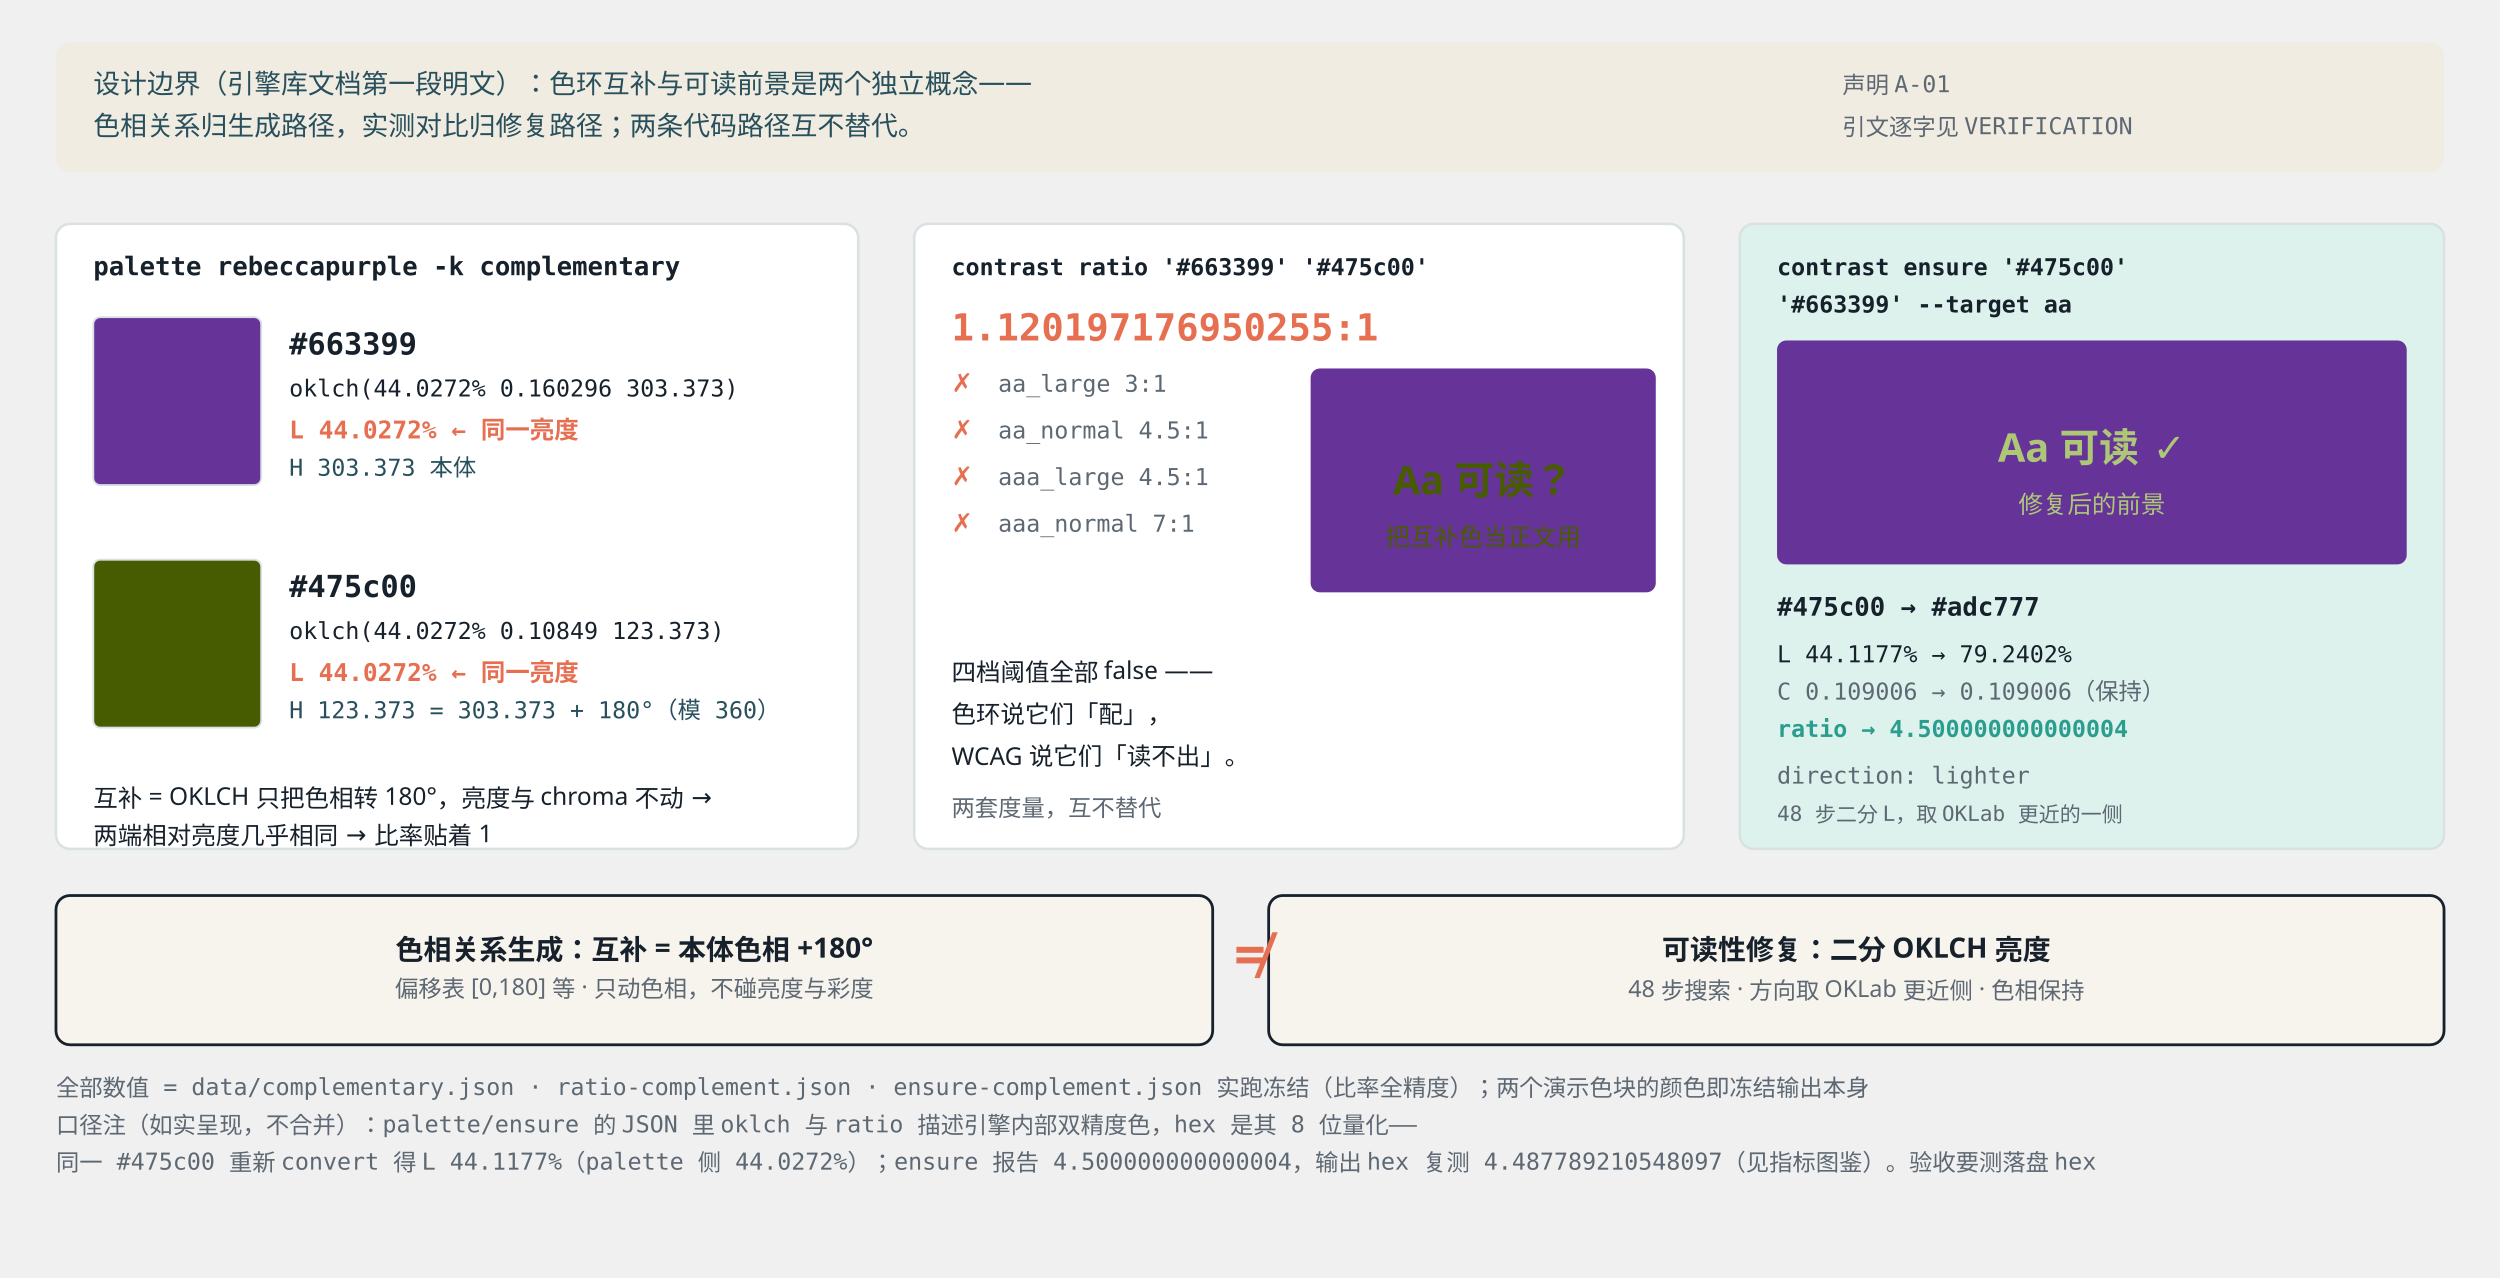
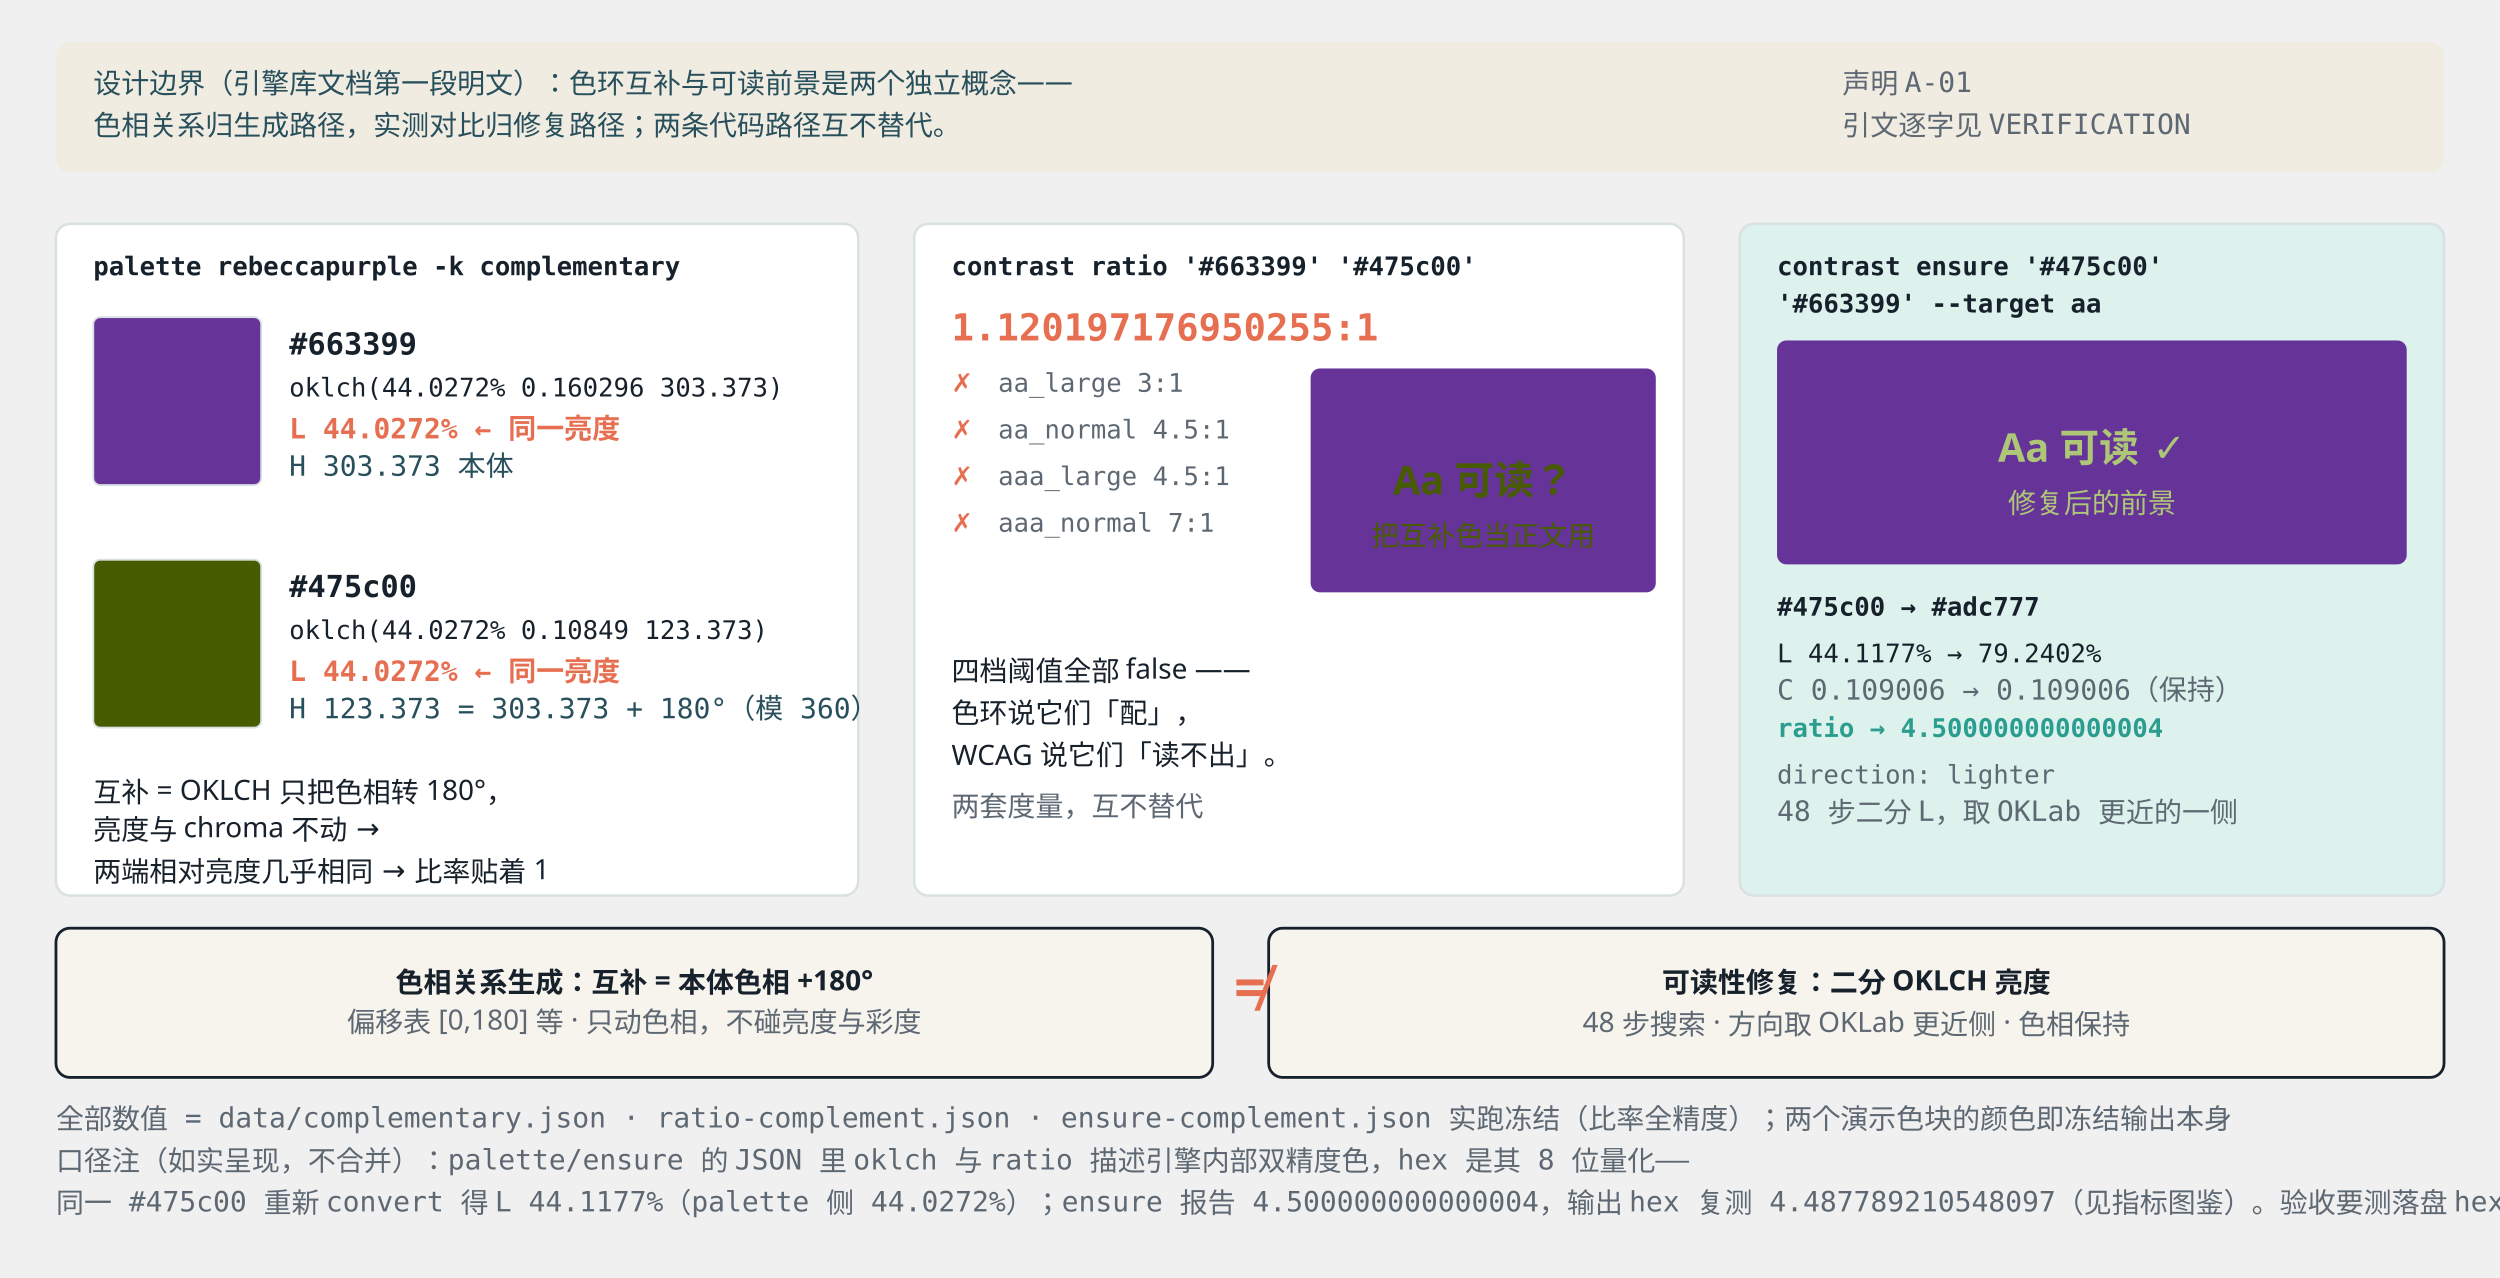
<svg xmlns="http://www.w3.org/2000/svg" id="p-complement" viewBox="0 0 1072 548" width="1072" height="548" role="img">
  <defs>
    <marker id="p-complement-arrow" viewBox="0 0 10 10" refX="8.5" refY="5" markerWidth="5" markerHeight="5" orient="auto-start-reverse">
      <path d="M 0,1 L 9,5 L 0,9 z" fill="#356A79" />
    </marker>
    <marker id="p-complement-arrow-warn" viewBox="0 0 10 10" refX="8.5" refY="5" markerWidth="5" markerHeight="5" orient="auto-start-reverse">
      <path d="M 0,1 L 9,5 L 0,9 z" fill="#E76F51" />
    </marker>
  </defs>
  <rect x="24" y="18" width="1024" height="56" fill="#F1ECE2" rx="6" />
-   <text x="40" y="40" font-size="11.5" fill="#28505C" font-family="'Source Han Sans SC','PingFang SC',sans-serif" font-weight="400" text-anchor="start">设计边界（引擎库文档第一段明文）：色环互补与可读前景是两个独立概念——</text>
-   <text x="40" y="58" font-size="11.5" fill="#28505C" font-family="'Source Han Sans SC','PingFang SC',sans-serif" font-weight="400" text-anchor="start">色相关系归生成路径，实测对比归修复路径；两条代码路径互不替代。</text>
-   <text x="790" y="40" font-size="10" fill="#5D6873" font-family="'0xProto Nerd Font','SF Mono',Menlo,monospace" font-weight="400" text-anchor="start">声明 A-01</text>
-   <text x="790" y="58" font-size="10" fill="#5D6873" font-family="'0xProto Nerd Font','SF Mono',Menlo,monospace" font-weight="400" text-anchor="start">引文逐字见 VERIFICATION</text>
-   <rect x="24" y="96" width="344" height="268" fill="#FFFFFF" rx="6" stroke="#D9E1E3" stroke-width="1.1" />
+   <text x="40" y="40" font-size="12" fill="#28505C" font-family="'Source Han Sans SC','PingFang SC',sans-serif" font-weight="400" text-anchor="start">设计边界（引擎库文档第一段明文）：色环互补与可读前景是两个独立概念——</text>
+   <text x="40" y="58" font-size="12" fill="#28505C" font-family="'Source Han Sans SC','PingFang SC',sans-serif" font-weight="400" text-anchor="start">色相关系归生成路径，实测对比归修复路径；两条代码路径互不替代。</text>
+   <text x="790" y="40" font-size="12" fill="#5D6873" font-family="'0xProto Nerd Font','SF Mono',Menlo,monospace" font-weight="400" text-anchor="start">声明 A-01</text>
+   <text x="790" y="58" font-size="12" fill="#5D6873" font-family="'0xProto Nerd Font','SF Mono',Menlo,monospace" font-weight="400" text-anchor="start">引文逐字见 VERIFICATION</text>
+   <rect x="24" y="96" width="344" height="288" fill="#FFFFFF" rx="6" stroke="#D9E1E3" stroke-width="1.1" />
  <text x="40" y="118" font-size="11" fill="#17212B" font-family="'0xProto Nerd Font','SF Mono',Menlo,monospace" font-weight="600" text-anchor="start">palette rebeccapurple -k complementary</text>
  <rect x="40" y="136" width="72" height="72" fill="#663399" rx="3" stroke="#D9E1E3" stroke-width="0.8" />
  <text x="124" y="152" font-size="13" fill="#17212B" font-family="'0xProto Nerd Font','SF Mono',Menlo,monospace" font-weight="600" text-anchor="start">#663399</text>
-   <text x="124" y="170" font-size="10" fill="#17212B" font-family="'0xProto Nerd Font','SF Mono',Menlo,monospace" font-weight="400" text-anchor="start">oklch(44.0272% 0.160296 303.373)</text>
-   <text x="124" y="188" font-size="10.5" fill="#E76F51" font-family="'0xProto Nerd Font','SF Mono',Menlo,monospace" font-weight="600" text-anchor="start">L 44.0272%  ← 同一亮度</text>
-   <text x="124" y="204" font-size="10" fill="#28505C" font-family="'0xProto Nerd Font','SF Mono',Menlo,monospace" font-weight="400" text-anchor="start">H 303.373  本体</text>
+   <text x="124" y="170" font-size="11" fill="#17212B" font-family="'0xProto Nerd Font','SF Mono',Menlo,monospace" font-weight="400" text-anchor="start">oklch(44.0272% 0.160296 303.373)</text>
+   <text x="124" y="188" font-size="12" fill="#E76F51" font-family="'0xProto Nerd Font','SF Mono',Menlo,monospace" font-weight="600" text-anchor="start">L 44.0272%  ← 同一亮度</text>
+   <text x="124" y="204" font-size="12" fill="#28505C" font-family="'0xProto Nerd Font','SF Mono',Menlo,monospace" font-weight="400" text-anchor="start">H 303.373  本体</text>
  <rect x="40" y="240" width="72" height="72" fill="#475c00" rx="3" stroke="#D9E1E3" stroke-width="0.8" />
  <text x="124" y="256" font-size="13" fill="#17212B" font-family="'0xProto Nerd Font','SF Mono',Menlo,monospace" font-weight="600" text-anchor="start">#475c00</text>
-   <text x="124" y="274" font-size="10" fill="#17212B" font-family="'0xProto Nerd Font','SF Mono',Menlo,monospace" font-weight="400" text-anchor="start">oklch(44.0272% 0.10849 123.373)</text>
-   <text x="124" y="292" font-size="10.5" fill="#E76F51" font-family="'0xProto Nerd Font','SF Mono',Menlo,monospace" font-weight="600" text-anchor="start">L 44.0272%  ← 同一亮度</text>
-   <text x="124" y="308" font-size="10" fill="#28505C" font-family="'0xProto Nerd Font','SF Mono',Menlo,monospace" font-weight="400" text-anchor="start">H 123.373  = 303.373 + 180°（模 360）</text>
-   <text x="40" y="346" font-size="10.5" fill="#17212B" font-family="'Source Han Sans SC','PingFang SC',sans-serif" font-weight="400" text-anchor="start">互补 = OKLCH 只把色相转 180°，亮度与 chroma 不动 →</text>
-   <text x="40" y="362" font-size="10.5" fill="#17212B" font-family="'Source Han Sans SC','PingFang SC',sans-serif" font-weight="400" text-anchor="start">两端相对亮度几乎相同 → 比率贴着 1</text>
-   <rect x="392" y="96" width="330" height="268" fill="#FFFFFF" rx="6" stroke="#D9E1E3" stroke-width="1.1" />
-   <text x="408" y="118" font-size="10" fill="#17212B" font-family="'0xProto Nerd Font','SF Mono',Menlo,monospace" font-weight="600" text-anchor="start">contrast ratio '#663399' '#475c00'</text>
+   <text x="124" y="274" font-size="11" fill="#17212B" font-family="'0xProto Nerd Font','SF Mono',Menlo,monospace" font-weight="400" text-anchor="start">oklch(44.0272% 0.10849 123.373)</text>
+   <text x="124" y="292" font-size="12" fill="#E76F51" font-family="'0xProto Nerd Font','SF Mono',Menlo,monospace" font-weight="600" text-anchor="start">L 44.0272%  ← 同一亮度</text>
+   <text x="124" y="308" font-size="12" fill="#28505C" font-family="'0xProto Nerd Font','SF Mono',Menlo,monospace" font-weight="400" text-anchor="start">H 123.373  = 303.373 + 180°（模 360）</text>
+   <text x="40" y="344" font-size="12" fill="#17212B" font-family="'Source Han Sans SC','PingFang SC',sans-serif" font-weight="400" text-anchor="start">互补 = OKLCH 只把色相转 180°，</text>
+   <text x="40" y="360" font-size="12" fill="#17212B" font-family="'Source Han Sans SC','PingFang SC',sans-serif" font-weight="400" text-anchor="start">亮度与 chroma 不动 →</text>
+   <text x="40" y="378" font-size="12" fill="#17212B" font-family="'Source Han Sans SC','PingFang SC',sans-serif" font-weight="400" text-anchor="start">两端相对亮度几乎相同 → 比率贴着 1</text>
+   <rect x="392" y="96" width="330" height="288" fill="#FFFFFF" rx="6" stroke="#D9E1E3" stroke-width="1.1" />
+   <text x="408" y="118" font-size="11" fill="#17212B" font-family="'0xProto Nerd Font','SF Mono',Menlo,monospace" font-weight="600" text-anchor="start">contrast ratio '#663399' '#475c00'</text>
  <text x="408" y="146" font-size="16" fill="#E76F51" font-family="'0xProto Nerd Font','SF Mono',Menlo,monospace" font-weight="600" text-anchor="start">1.120197176950255:1</text>
  <text x="408" y="168" font-size="11" fill="#E76F51" font-family="'Source Han Sans SC','PingFang SC',sans-serif" font-weight="600" text-anchor="start">✗</text>
-   <text x="428" y="168" font-size="10" fill="#5D6873" font-family="'0xProto Nerd Font','SF Mono',Menlo,monospace" font-weight="400" text-anchor="start">aa_large 3:1</text>
+   <text x="428" y="168" font-size="11" fill="#5D6873" font-family="'0xProto Nerd Font','SF Mono',Menlo,monospace" font-weight="400" text-anchor="start">aa_large 3:1</text>
  <text x="408" y="188" font-size="11" fill="#E76F51" font-family="'Source Han Sans SC','PingFang SC',sans-serif" font-weight="600" text-anchor="start">✗</text>
-   <text x="428" y="188" font-size="10" fill="#5D6873" font-family="'0xProto Nerd Font','SF Mono',Menlo,monospace" font-weight="400" text-anchor="start">aa_normal 4.5:1</text>
+   <text x="428" y="188" font-size="11" fill="#5D6873" font-family="'0xProto Nerd Font','SF Mono',Menlo,monospace" font-weight="400" text-anchor="start">aa_normal 4.5:1</text>
  <text x="408" y="208" font-size="11" fill="#E76F51" font-family="'Source Han Sans SC','PingFang SC',sans-serif" font-weight="600" text-anchor="start">✗</text>
-   <text x="428" y="208" font-size="10" fill="#5D6873" font-family="'0xProto Nerd Font','SF Mono',Menlo,monospace" font-weight="400" text-anchor="start">aaa_large 4.5:1</text>
+   <text x="428" y="208" font-size="11" fill="#5D6873" font-family="'0xProto Nerd Font','SF Mono',Menlo,monospace" font-weight="400" text-anchor="start">aaa_large 4.5:1</text>
  <text x="408" y="228" font-size="11" fill="#E76F51" font-family="'Source Han Sans SC','PingFang SC',sans-serif" font-weight="600" text-anchor="start">✗</text>
-   <text x="428" y="228" font-size="10" fill="#5D6873" font-family="'0xProto Nerd Font','SF Mono',Menlo,monospace" font-weight="400" text-anchor="start">aaa_normal 7:1</text>
+   <text x="428" y="228" font-size="11" fill="#5D6873" font-family="'0xProto Nerd Font','SF Mono',Menlo,monospace" font-weight="400" text-anchor="start">aaa_normal 7:1</text>
  <rect x="562" y="158" width="148" height="96" fill="#663399" rx="4" />
  <text x="636" y="212" font-size="17" fill="#475c00" font-family="'Source Han Sans SC','PingFang SC',sans-serif" font-weight="600" text-anchor="middle">Aa 可读？</text>
-   <text x="636" y="234" font-size="10.5" fill="#475c00" font-family="'Source Han Sans SC','PingFang SC',sans-serif" font-weight="400" text-anchor="middle">把互补色当正文用</text>
-   <text x="408" y="292" font-size="10.5" fill="#17212B" font-family="'Source Han Sans SC','PingFang SC',sans-serif" font-weight="400" text-anchor="start">四档阈值全部 false ——</text>
-   <text x="408" y="310" font-size="10.5" fill="#17212B" font-family="'Source Han Sans SC','PingFang SC',sans-serif" font-weight="400" text-anchor="start">色环说它们「配」，</text>
-   <text x="408" y="328" font-size="10.5" fill="#17212B" font-family="'Source Han Sans SC','PingFang SC',sans-serif" font-weight="400" text-anchor="start">WCAG 说它们「读不出」。</text>
-   <text x="408" y="350" font-size="10" fill="#5D6873" font-family="'0xProto Nerd Font','SF Mono',Menlo,monospace" font-weight="400" text-anchor="start">两套度量，互不替代</text>
-   <rect x="746" y="96" width="302" height="268" fill="#DDF2EC" rx="6" stroke="#D9E1E3" stroke-width="1.1" />
-   <text x="762" y="118" font-size="10" fill="#17212B" font-family="'0xProto Nerd Font','SF Mono',Menlo,monospace" font-weight="600" text-anchor="start">contrast ensure '#475c00'</text>
-   <text x="762" y="134" font-size="10" fill="#17212B" font-family="'0xProto Nerd Font','SF Mono',Menlo,monospace" font-weight="600" text-anchor="start">  '#663399' --target aa</text>
+   <text x="636" y="234" font-size="12" fill="#475c00" font-family="'Source Han Sans SC','PingFang SC',sans-serif" font-weight="400" text-anchor="middle">把互补色当正文用</text>
+   <text x="408" y="292" font-size="12" fill="#17212B" font-family="'Source Han Sans SC','PingFang SC',sans-serif" font-weight="400" text-anchor="start">四档阈值全部 false ——</text>
+   <text x="408" y="310" font-size="12" fill="#17212B" font-family="'Source Han Sans SC','PingFang SC',sans-serif" font-weight="400" text-anchor="start">色环说它们「配」，</text>
+   <text x="408" y="328" font-size="12" fill="#17212B" font-family="'Source Han Sans SC','PingFang SC',sans-serif" font-weight="400" text-anchor="start">WCAG 说它们「读不出」。</text>
+   <text x="408" y="350" font-size="12" fill="#5D6873" font-family="'0xProto Nerd Font','SF Mono',Menlo,monospace" font-weight="400" text-anchor="start">两套度量，互不替代</text>
+   <rect x="746" y="96" width="302" height="288" fill="#DDF2EC" rx="6" stroke="#D9E1E3" stroke-width="1.1" />
+   <text x="762" y="118" font-size="11" fill="#17212B" font-family="'0xProto Nerd Font','SF Mono',Menlo,monospace" font-weight="600" text-anchor="start">contrast ensure '#475c00'</text>
+   <text x="762" y="134" font-size="11" fill="#17212B" font-family="'0xProto Nerd Font','SF Mono',Menlo,monospace" font-weight="600" text-anchor="start">  '#663399' --target aa</text>
  <rect x="762" y="146" width="270" height="96" fill="#663399" rx="4" />
  <text x="897" y="198" font-size="17" fill="#adc777" font-family="'Source Han Sans SC','PingFang SC',sans-serif" font-weight="600" text-anchor="middle">Aa 可读 ✓</text>
-   <text x="897" y="220" font-size="10.5" fill="#adc777" font-family="'Source Han Sans SC','PingFang SC',sans-serif" font-weight="400" text-anchor="middle">修复后的前景</text>
+   <text x="897" y="220" font-size="12" fill="#adc777" font-family="'Source Han Sans SC','PingFang SC',sans-serif" font-weight="400" text-anchor="middle">修复后的前景</text>
  <text x="762" y="264" font-size="11" fill="#17212B" font-family="'0xProto Nerd Font','SF Mono',Menlo,monospace" font-weight="600" text-anchor="start">#475c00 → #adc777</text>
-   <text x="762" y="284" font-size="10" fill="#17212B" font-family="'0xProto Nerd Font','SF Mono',Menlo,monospace" font-weight="400" text-anchor="start">L 44.1177% → 79.2402%</text>
-   <text x="762" y="300" font-size="10" fill="#5D6873" font-family="'0xProto Nerd Font','SF Mono',Menlo,monospace" font-weight="400" text-anchor="start">C 0.109006 → 0.109006（保持）</text>
-   <text x="762" y="316" font-size="10" fill="#2A9D8F" font-family="'0xProto Nerd Font','SF Mono',Menlo,monospace" font-weight="600" text-anchor="start">ratio → 4.500000000000004</text>
-   <text x="762" y="336" font-size="10" fill="#5D6873" font-family="'0xProto Nerd Font','SF Mono',Menlo,monospace" font-weight="400" text-anchor="start">direction: lighter</text>
-   <text x="762" y="352" font-size="9" fill="#5D6873" font-family="'0xProto Nerd Font','SF Mono',Menlo,monospace" font-weight="400" text-anchor="start">48 步二分 L，取 OKLab 更近的一侧</text>
-   <rect x="24" y="384" width="496" height="64" fill="#F7F4EE" rx="6" stroke="#17212B" stroke-width="1.2" />
-   <text x="272.0" y="411.5" font-size="12" fill="#17212B" font-family="'Source Han Sans SC','PingFang SC',sans-serif" font-weight="600" text-anchor="middle">色相关系生成：互补 = 本体色相 +180°</text>
-   <text x="272.0" y="427.5" font-size="10" fill="#5D6873" font-family="'Source Han Sans SC','PingFang SC',sans-serif" font-weight="400" text-anchor="middle">偏移表 [0,180] 等 · 只动色相，不碰亮度与彩度</text>
-   <rect x="544" y="384" width="504" height="64" fill="#F7F4EE" rx="6" stroke="#17212B" stroke-width="1.2" />
-   <text x="796.0" y="411.5" font-size="12" fill="#17212B" font-family="'Source Han Sans SC','PingFang SC',sans-serif" font-weight="600" text-anchor="middle">可读性修复：二分 OKLCH 亮度</text>
-   <text x="796.0" y="427.5" font-size="10" fill="#5D6873" font-family="'Source Han Sans SC','PingFang SC',sans-serif" font-weight="400" text-anchor="middle">48 步搜索 · 方向取 OKLab 更近侧 · 色相保持</text>
-   <text x="536" y="418" font-size="24" fill="#E76F51" font-family="'Source Han Sans SC','PingFang SC',sans-serif" font-weight="600" text-anchor="middle">≠</text>
-   <text x="24" y="470" font-size="10" fill="#5D6873" font-family="'0xProto Nerd Font','SF Mono',Menlo,monospace" font-weight="400" text-anchor="start">全部数值 = data/complementary.json · ratio-complement.json · ensure-complement.json 实跑冻结（比率全精度）；两个演示色块的颜色即冻结输出本身</text>
-   <text x="24" y="486" font-size="10" fill="#5D6873" font-family="'0xProto Nerd Font','SF Mono',Menlo,monospace" font-weight="400" text-anchor="start">口径注（如实呈现，不合并）：palette/ensure 的 JSON 里 oklch 与 ratio 描述引擎内部双精度色，hex 是其 8 位量化——</text>
-   <text x="24" y="502" font-size="10" fill="#5D6873" font-family="'0xProto Nerd Font','SF Mono',Menlo,monospace" font-weight="400" text-anchor="start">同一 #475c00 重新 convert 得 L 44.1177%（palette 侧 44.0272%）；ensure 报告 4.500000000000004，输出 hex 复测 4.487789210548097（见指标图鉴）。验收要测落盘 hex</text>
+   <text x="762" y="284" font-size="11" fill="#17212B" font-family="'0xProto Nerd Font','SF Mono',Menlo,monospace" font-weight="400" text-anchor="start">L 44.1177% → 79.2402%</text>
+   <text x="762" y="300" font-size="12" fill="#5D6873" font-family="'0xProto Nerd Font','SF Mono',Menlo,monospace" font-weight="400" text-anchor="start">C 0.109006 → 0.109006（保持）</text>
+   <text x="762" y="316" font-size="11" fill="#2A9D8F" font-family="'0xProto Nerd Font','SF Mono',Menlo,monospace" font-weight="600" text-anchor="start">ratio → 4.500000000000004</text>
+   <text x="762" y="336" font-size="11" fill="#5D6873" font-family="'0xProto Nerd Font','SF Mono',Menlo,monospace" font-weight="400" text-anchor="start">direction: lighter</text>
+   <text x="762" y="352" font-size="12" fill="#5D6873" font-family="'0xProto Nerd Font','SF Mono',Menlo,monospace" font-weight="400" text-anchor="start">48 步二分 L，取 OKLab 更近的一侧</text>
+   <rect x="24" y="398" width="496" height="64" fill="#F7F4EE" rx="6" stroke="#17212B" stroke-width="1.2" />
+   <text x="272.0" y="425.5" font-size="12" fill="#17212B" font-family="'Source Han Sans SC','PingFang SC',sans-serif" font-weight="600" text-anchor="middle">色相关系生成：互补 = 本体色相 +180°</text>
+   <text x="272.0" y="442.5" font-size="12" fill="#5D6873" font-family="'Source Han Sans SC','PingFang SC',sans-serif" font-weight="400" text-anchor="middle">偏移表 [0,180] 等 · 只动色相，不碰亮度与彩度</text>
+   <rect x="544" y="398" width="504" height="64" fill="#F7F4EE" rx="6" stroke="#17212B" stroke-width="1.2" />
+   <text x="796.0" y="425.5" font-size="12" fill="#17212B" font-family="'Source Han Sans SC','PingFang SC',sans-serif" font-weight="600" text-anchor="middle">可读性修复：二分 OKLCH 亮度</text>
+   <text x="796.0" y="442.5" font-size="12" fill="#5D6873" font-family="'Source Han Sans SC','PingFang SC',sans-serif" font-weight="400" text-anchor="middle">48 步搜索 · 方向取 OKLab 更近侧 · 色相保持</text>
+   <text x="536" y="432" font-size="24" fill="#E76F51" font-family="'Source Han Sans SC','PingFang SC',sans-serif" font-weight="600" text-anchor="middle">≠</text>
+   <text x="24" y="484" font-size="12" fill="#5D6873" font-family="'0xProto Nerd Font','SF Mono',Menlo,monospace" font-weight="400" text-anchor="start">全部数值 = data/complementary.json · ratio-complement.json · ensure-complement.json 实跑冻结（比率全精度）；两个演示色块的颜色即冻结输出本身</text>
+   <text x="24" y="502" font-size="12" fill="#5D6873" font-family="'0xProto Nerd Font','SF Mono',Menlo,monospace" font-weight="400" text-anchor="start">口径注（如实呈现，不合并）：palette/ensure 的 JSON 里 oklch 与 ratio 描述引擎内部双精度色，hex 是其 8 位量化——</text>
+   <text x="24" y="520" font-size="12" fill="#5D6873" font-family="'0xProto Nerd Font','SF Mono',Menlo,monospace" font-weight="400" text-anchor="start">同一 #475c00 重新 convert 得 L 44.1177%（palette 侧 44.0272%）；ensure 报告 4.500000000000004，输出 hex 复测 4.487789210548097（见指标图鉴）。验收要测落盘 hex</text>
</svg>
